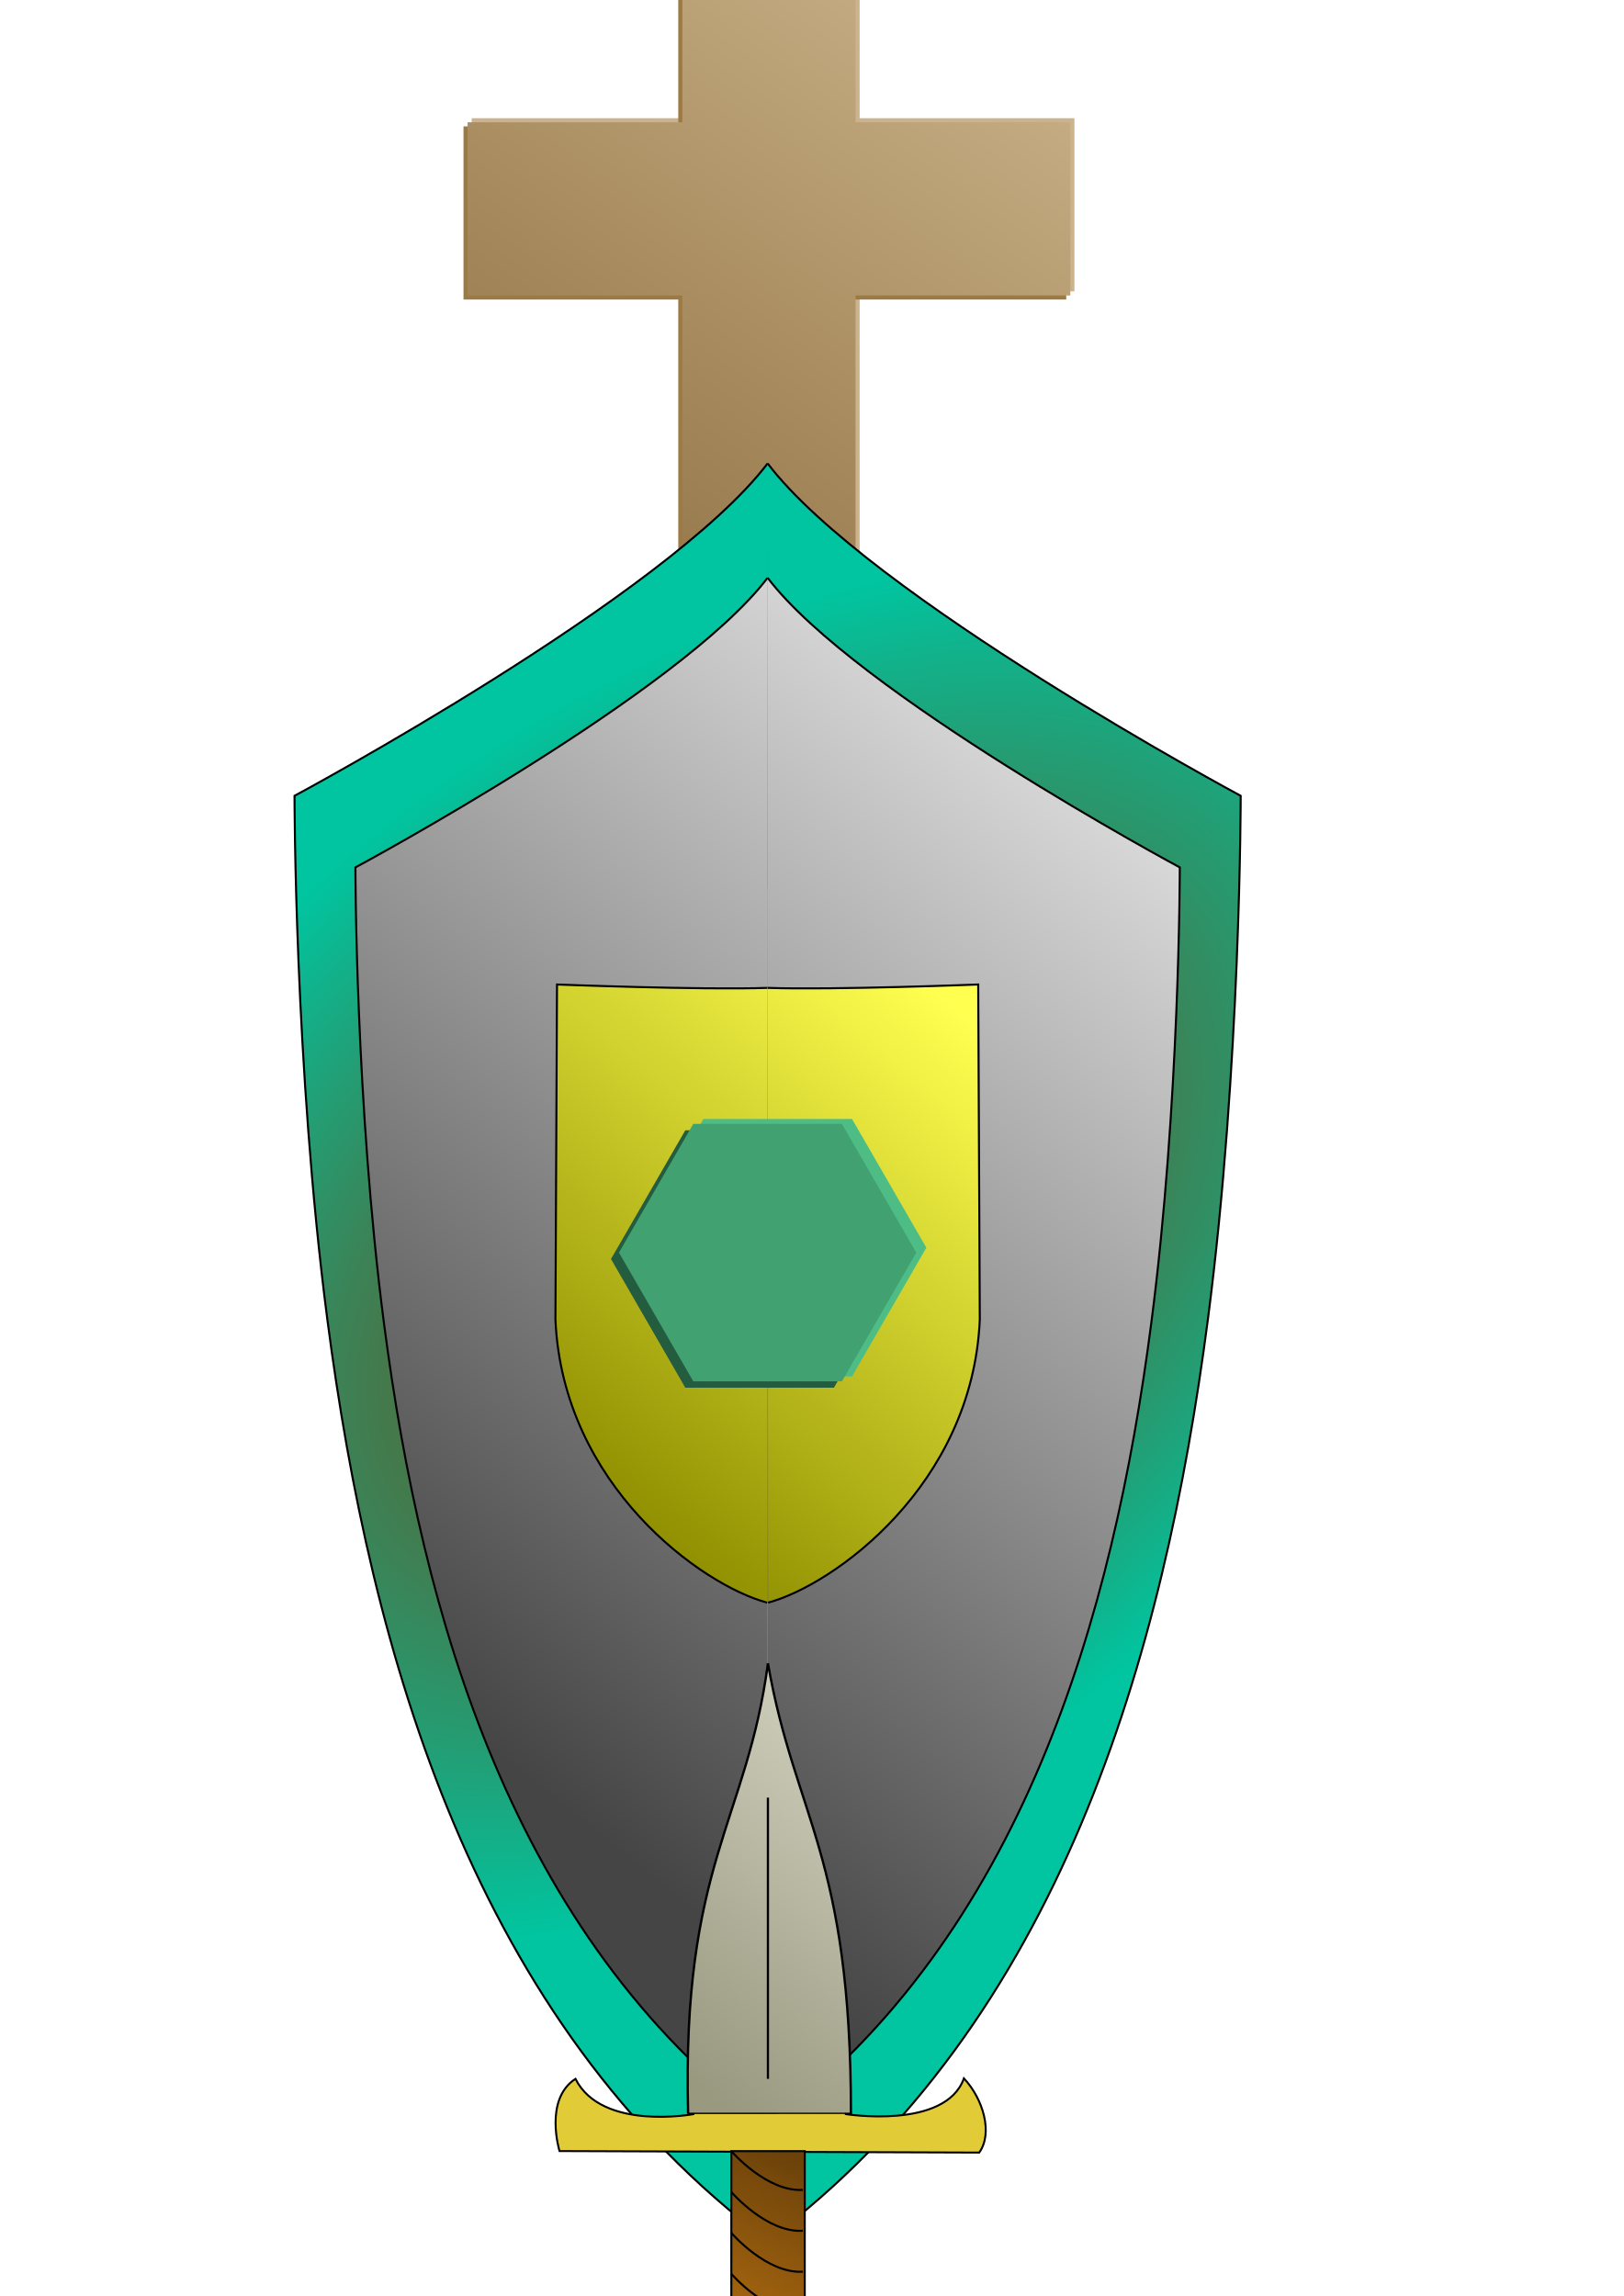
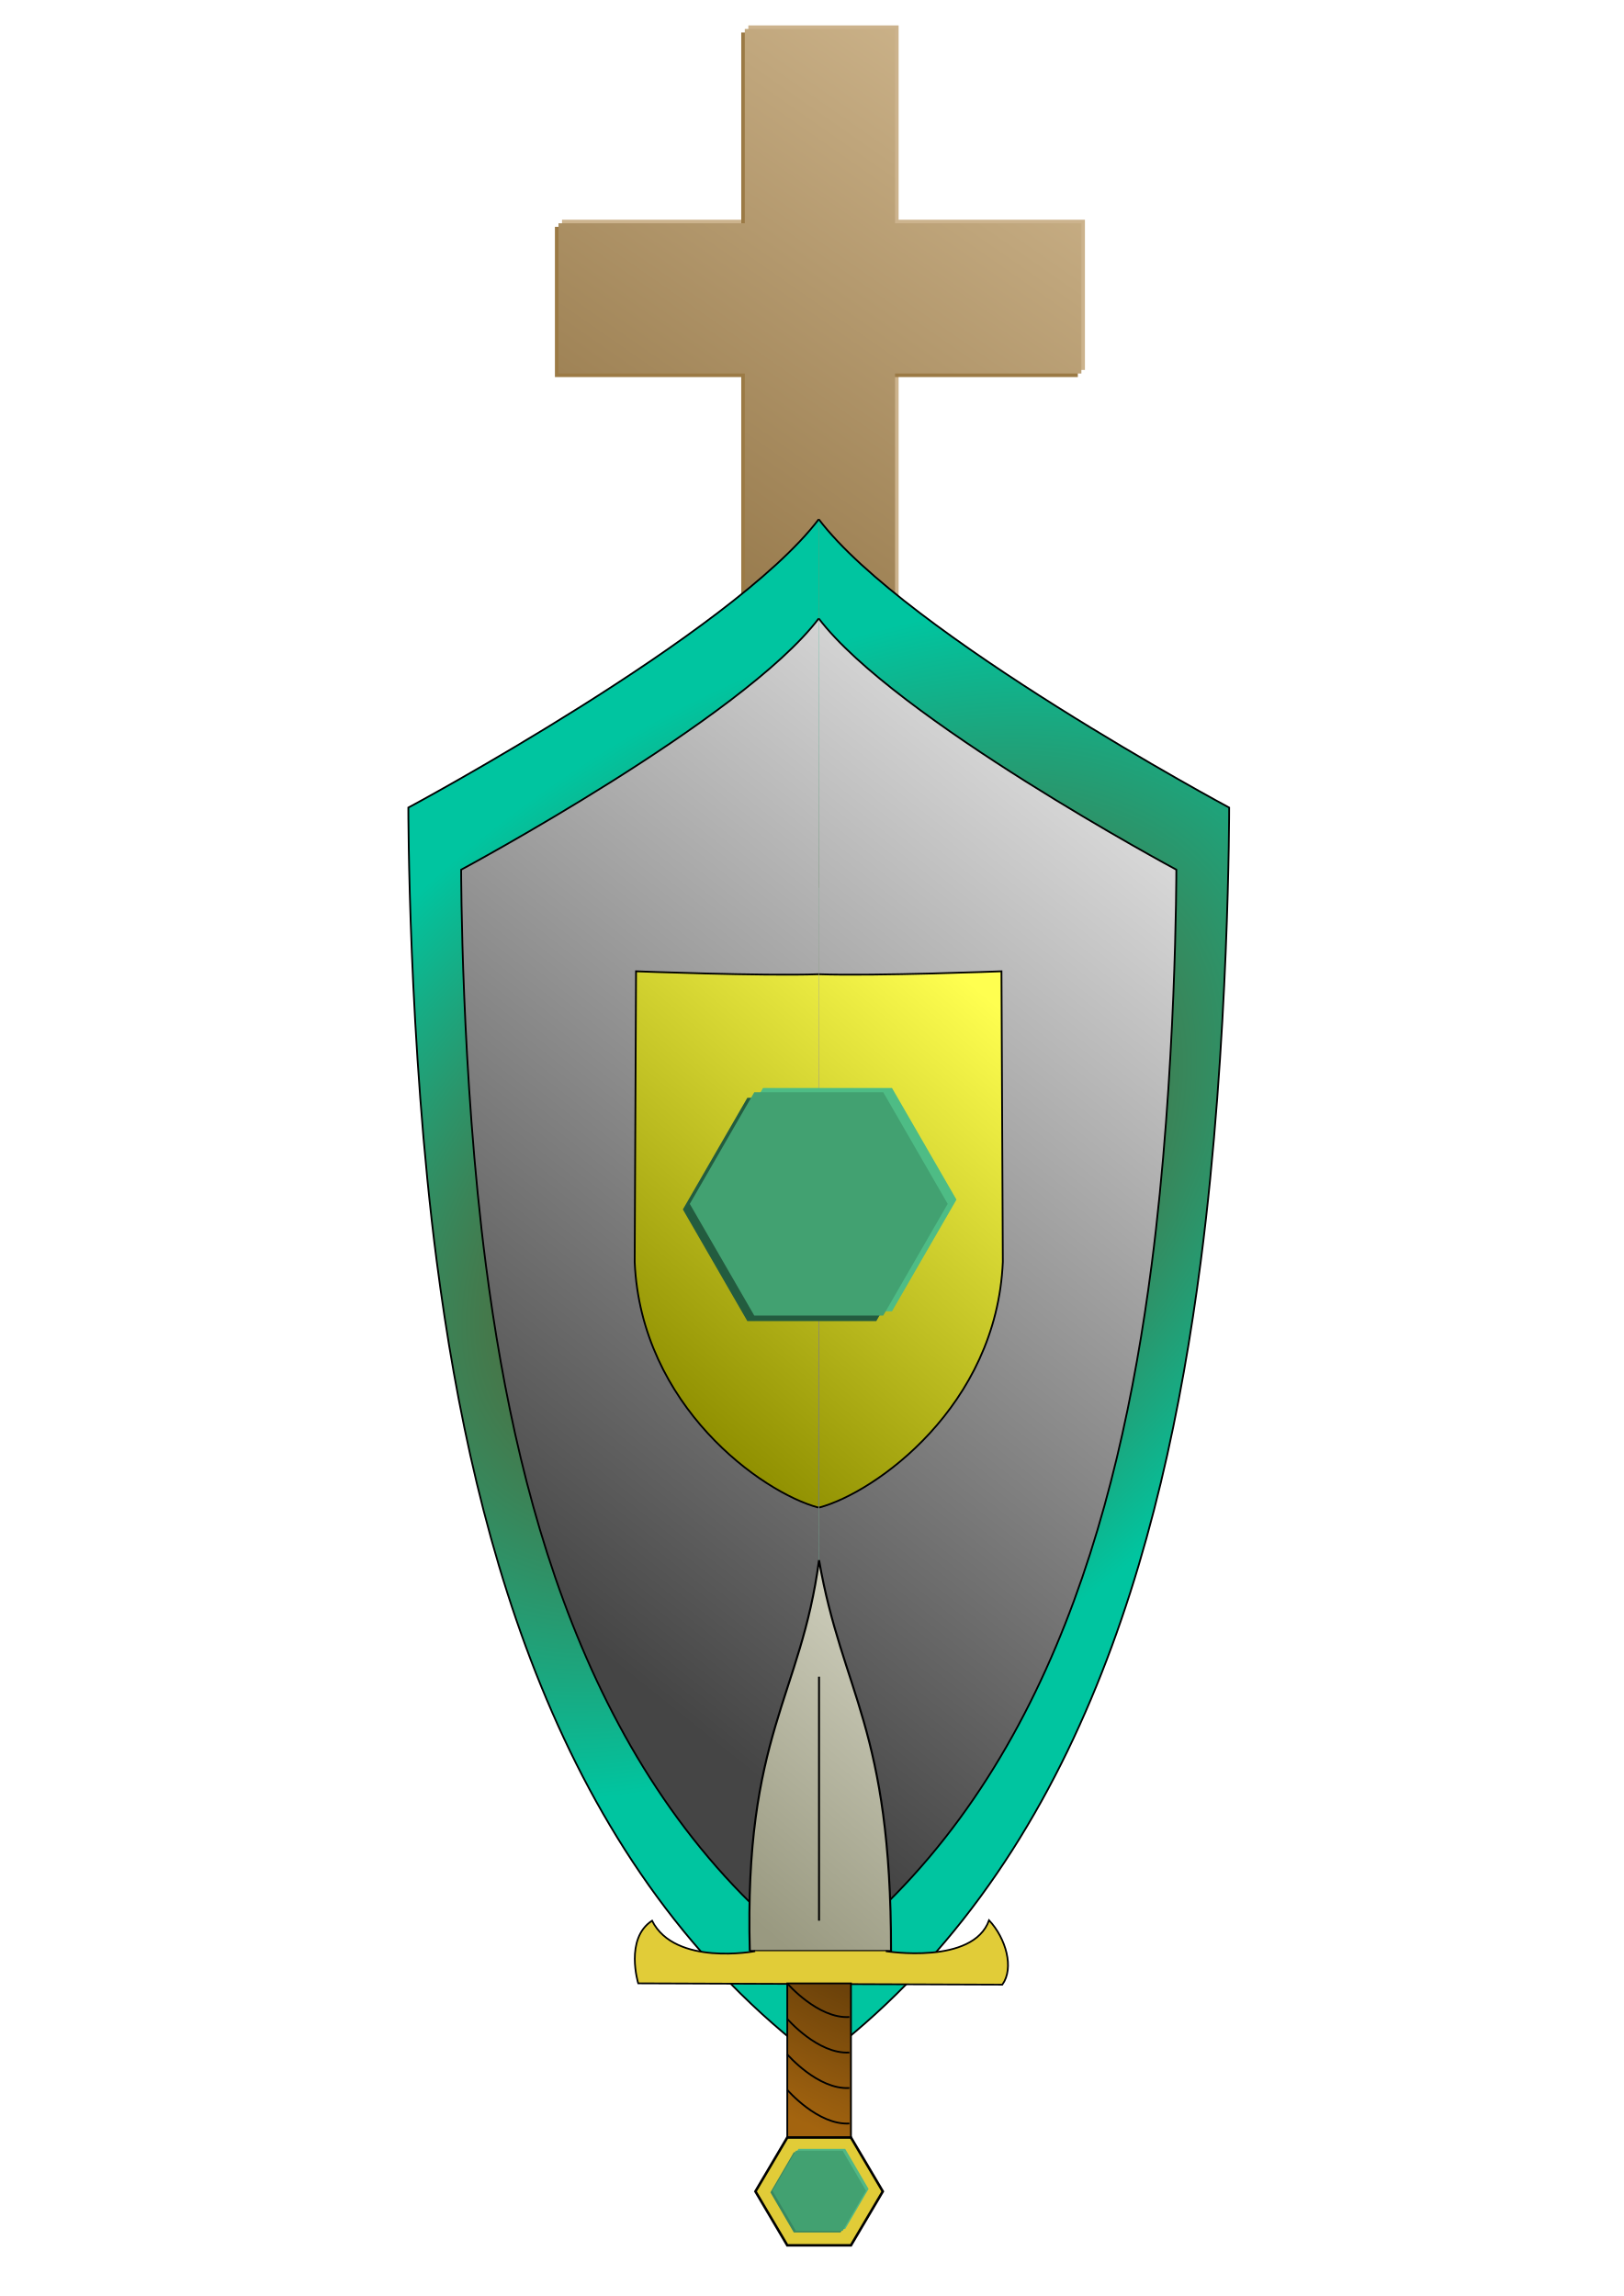
<svg xmlns="http://www.w3.org/2000/svg" xmlns:xlink="http://www.w3.org/1999/xlink" width="210mm" height="297mm" viewBox="0 0 210 297" version="1.1" id="svg8">
  <defs id="defs2">
    <linearGradient id="linearGradient4936">
      <stop style="stop-color:#8b6d3e;stop-opacity:1" offset="0" id="stop4932" />
      <stop style="stop-color:#cbb289;stop-opacity:1" offset="1" id="stop4934" />
    </linearGradient>
    <linearGradient id="linearGradient4928">
      <stop style="stop-color:#a3640f;stop-opacity:1" offset="0" id="stop4924" />
      <stop style="stop-color:#6c420a;stop-opacity:1" offset="1" id="stop4926" />
    </linearGradient>
    <linearGradient id="linearGradient4908">
      <stop style="stop-color:#8f8f00;stop-opacity:1" offset="0" id="stop4904" />
      <stop style="stop-color:#ffff50;stop-opacity:1" offset="1" id="stop4906" />
    </linearGradient>
    <linearGradient id="linearGradient4900">
      <stop style="stop-color:#454545;stop-opacity:1" offset="0" id="stop4896" />
      <stop style="stop-color:#dbdbdb;stop-opacity:1" offset="1" id="stop4898" />
    </linearGradient>
    <linearGradient id="linearGradient4872">
      <stop id="stop4870" offset="0" style="stop-color:#999980;stop-opacity:1" />
      <stop id="stop4868" offset="1" style="stop-color:#ccccba;stop-opacity:1" />
    </linearGradient>
    <linearGradient id="linearGradient4854">
      <stop style="stop-color:#813500;stop-opacity:1" offset="0" id="stop4850" />
      <stop style="stop-color:#00c5a0;stop-opacity:1" offset="1" id="stop4852" />
    </linearGradient>
    <radialGradient xlink:href="#linearGradient4854" id="radialGradient4856" cx="80.202" cy="466.013" fx="80.202" fy="466.013" r="61.316" gradientTransform="matrix(1.466045,-1.115995,0.7157072,0.9401999,-370.9068,111.2433)" gradientUnits="userSpaceOnUse" />
    <linearGradient xlink:href="#linearGradient4872" id="linearGradient4876" x1="-56.871" y1="596.153" x2="-26.899" y2="560.806" gradientUnits="userSpaceOnUse" />
    <linearGradient xlink:href="#linearGradient4900" id="linearGradient4902" x1="37.879" y1="529.342" x2="144.237" y2="396.478" gradientUnits="userSpaceOnUse" />
    <linearGradient xlink:href="#linearGradient4908" id="linearGradient4910" x1="61.719" y1="492.18" x2="112.035" y2="433.012" gradientUnits="userSpaceOnUse" />
    <linearGradient xlink:href="#linearGradient4928" id="linearGradient4930" x1="-49.637" y1="626.745" x2="-40.852" y2="608.245" gradientUnits="userSpaceOnUse" />
    <linearGradient xlink:href="#linearGradient4936" id="linearGradient4938" x1="171.152" y1="382.163" x2="232.751" y2="293.693" gradientUnits="userSpaceOnUse" gradientTransform="translate(-104.753,-298.1281)" />
    <radialGradient xlink:href="#linearGradient4854" id="radialGradient4940" gradientUnits="userSpaceOnUse" gradientTransform="matrix(1.466045,-1.115995,0.7157072,0.9401999,-370.9068,111.2433)" cx="80.202" cy="466.013" fx="80.202" fy="466.013" r="61.316" />
    <radialGradient xlink:href="#linearGradient4854" id="radialGradient4942" gradientUnits="userSpaceOnUse" gradientTransform="matrix(1.466045,-1.115995,0.7157072,0.9401999,-370.9068,111.2433)" cx="80.202" cy="466.013" fx="80.202" fy="466.013" r="61.316" />
    <linearGradient xlink:href="#linearGradient4900" id="linearGradient4944" gradientUnits="userSpaceOnUse" x1="37.879" y1="529.342" x2="144.237" y2="396.478" />
    <linearGradient xlink:href="#linearGradient4900" id="linearGradient4946" gradientUnits="userSpaceOnUse" x1="37.879" y1="529.342" x2="144.237" y2="396.478" />
    <linearGradient xlink:href="#linearGradient4908" id="linearGradient4948" gradientUnits="userSpaceOnUse" x1="61.719" y1="492.18" x2="112.035" y2="433.012" />
    <linearGradient xlink:href="#linearGradient4908" id="linearGradient4950" gradientUnits="userSpaceOnUse" x1="61.719" y1="492.18" x2="112.035" y2="433.012" />
  </defs>
  <g id="layer2">
-     <path style="fill:#ccb38d;fill-opacity:1;stroke:none;stroke-width:0.383;stroke-miterlimit:4;stroke-dasharray:none;stroke-opacity:1" d="m 88.782,-13.684 v 28.973 h -27.777 v 22.4 h 27.777 V 113.853 H 111.183 V 37.689 h 27.777 v -22.4 h -27.777 v -28.973 z" id="path4918" />
-     <path id="path4916" d="m 87.723,-12.626 v 28.973 h -27.777 v 22.4 h 27.777 V 114.911 H 110.124 V 38.747 h 27.777 v -22.4 h -27.777 v -28.973 z" style="fill:#9b7a45;fill-opacity:1;stroke:none;stroke-width:0.383;stroke-miterlimit:4;stroke-dasharray:none;stroke-opacity:1" />
-     <path style="fill:url(#linearGradient4938);fill-opacity:1;stroke:none;stroke-width:0.383;stroke-miterlimit:4;stroke-dasharray:none;stroke-opacity:1" d="m 88.252,-13.155 v 28.973 h -27.777 v 22.4 h 27.777 V 114.382 H 110.654 V 38.218 h 27.777 v -22.4 h -27.777 v -28.973 z" id="rect4655" />
-     <g id="g4684" transform="translate(16.78993,-298.1281)">
-       <g style="fill:url(#radialGradient4856);fill-opacity:1;stroke-width:0.262;stroke-miterlimit:4;stroke-dasharray:none" id="g4637">
-         <path style="fill:url(#radialGradient4940);fill-opacity:1;stroke:#000000;stroke-width:0.262;stroke-linecap:butt;stroke-linejoin:miter;stroke-miterlimit:4;stroke-dasharray:none;stroke-opacity:1" d="m 82.488,358.075 c -13.022,17.157 -61.185,42.995 -61.185,42.995 0,0 -0.028,34.952 4.236,67.687 5.674,43.563 19.045,90.841 56.93,119.166" id="path4625" />
-         <path id="path4631" d="m 82.488,358.075 c 13.022,17.157 61.185,42.995 61.185,42.995 0,0 0.028,34.952 -4.236,67.687 -5.674,43.563 -19.045,90.841 -56.93,119.166" style="fill:url(#radialGradient4942);fill-opacity:1;stroke:#000000;stroke-width:0.262;stroke-linecap:butt;stroke-linejoin:miter;stroke-miterlimit:4;stroke-dasharray:none;stroke-opacity:1" />
+     <g id="g903" transform="matrix(0.8675474,0,0,0.8675474,19.76423,15.15963)">
+       <path id="path4918" d="m 88.782,-13.684 v 28.973 h -27.777 v 22.4 h 27.777 V 113.853 H 111.183 V 37.689 h 27.777 v -22.4 h -27.777 v -28.973 z" style="fill:#ccb38d;fill-opacity:1;stroke:none;stroke-width:0.383;stroke-miterlimit:4;stroke-dasharray:none;stroke-opacity:1" />
+       <path style="fill:#9b7a45;fill-opacity:1;stroke:none;stroke-width:0.383;stroke-miterlimit:4;stroke-dasharray:none;stroke-opacity:1" d="m 87.723,-12.626 v 28.973 h -27.777 v 22.4 h 27.777 V 114.911 H 110.124 V 38.747 h 27.777 v -22.4 h -27.777 v -28.973 z" id="path4916" />
+       <path id="rect4655" d="m 88.252,-13.155 v 28.973 h -27.777 v 22.4 h 27.777 V 114.382 H 110.654 V 38.218 h 27.777 v -22.4 h -27.777 v -28.973 z" style="fill:url(#linearGradient4938);fill-opacity:1;stroke:none;stroke-width:0.383;stroke-miterlimit:4;stroke-dasharray:none;stroke-opacity:1" />
+       <g transform="translate(16.78993,-298.1281)" id="g4684">
+         <g id="g4637" style="fill:url(#radialGradient4856);fill-opacity:1;stroke-width:0.262;stroke-miterlimit:4;stroke-dasharray:none">
+           <path id="path4625" d="m 82.488,358.075 c -13.022,17.157 -61.185,42.995 -61.185,42.995 0,0 -0.028,34.952 4.236,67.687 5.674,43.563 19.045,90.841 56.93,119.166" style="fill:url(#radialGradient4940);fill-opacity:1;stroke:#000000;stroke-width:0.262;stroke-linecap:butt;stroke-linejoin:miter;stroke-miterlimit:4;stroke-dasharray:none;stroke-opacity:1" />
+           <path style="fill:url(#radialGradient4942);fill-opacity:1;stroke:#000000;stroke-width:0.262;stroke-linecap:butt;stroke-linejoin:miter;stroke-miterlimit:4;stroke-dasharray:none;stroke-opacity:1" d="m 82.488,358.075 c 13.022,17.157 61.185,42.995 61.185,42.995 0,0 0.028,34.952 -4.236,67.687 -5.674,43.563 -19.045,90.841 -56.93,119.166" id="path4631" />
+         </g>
+         <g id="g4643" transform="matrix(0.8712791,0,0,0.8712791,10.61794,60.88652)" style="fill:url(#linearGradient4902);fill-opacity:1;stroke-width:0.301;stroke-miterlimit:4;stroke-dasharray:none">
+           <path style="fill:url(#linearGradient4944);fill-opacity:1;stroke:#000000;stroke-width:0.301;stroke-linecap:butt;stroke-linejoin:miter;stroke-miterlimit:4;stroke-dasharray:none;stroke-opacity:1" d="m 82.488,358.075 c -13.022,17.157 -61.185,42.995 -61.185,42.995 0,0 -0.028,34.952 4.236,67.687 5.674,43.563 19.045,90.841 56.93,119.166" id="path4639" />
+           <path id="path4641" d="m 82.488,358.075 c 13.022,17.157 61.185,42.995 61.185,42.995 0,0 0.028,34.952 -4.236,67.687 -5.674,43.563 -19.045,90.841 -56.93,119.166" style="fill:url(#linearGradient4946);fill-opacity:1;stroke:#000000;stroke-width:0.301;stroke-linecap:butt;stroke-linejoin:miter;stroke-miterlimit:4;stroke-dasharray:none;stroke-opacity:1" />
+         </g>
+         <g id="g4649" style="fill:url(#linearGradient4910);fill-opacity:1;stroke-width:0.262;stroke-miterlimit:4;stroke-dasharray:none">
+           <path id="path4627" d="m 82.471,425.916 c -8.477,0.292 -27.221,-0.438 -27.221,-0.438 l -0.203,43.342 c 0.933,21.495 18.963,34.368 27.375,36.616" style="fill:url(#linearGradient4948);fill-opacity:1;stroke:#000000;stroke-width:0.262;stroke-linecap:butt;stroke-linejoin:miter;stroke-miterlimit:4;stroke-dasharray:none;stroke-opacity:1" />
+           <path style="fill:url(#linearGradient4950);fill-opacity:1;stroke:#000000;stroke-width:0.262;stroke-linecap:butt;stroke-linejoin:miter;stroke-miterlimit:4;stroke-dasharray:none;stroke-opacity:1" d="m 82.506,425.916 c 8.477,0.292 27.221,-0.438 27.221,-0.438 l 0.203,43.342 c -0.933,21.495 -18.963,34.368 -27.375,36.616" id="path4633" />
+         </g>
+         <path d="m 91.067,477.635 -19.225,0 -9.612,-16.649 9.612,-16.649 19.225,0 9.612,16.649 z" id="path4912" style="fill:#235c3f;fill-opacity:1;stroke:none;stroke-width:0.262;stroke-miterlimit:4;stroke-dasharray:none;stroke-opacity:1" />
+         <path style="fill:#4ebc85;fill-opacity:1;stroke:none;stroke-width:0.262;stroke-miterlimit:4;stroke-dasharray:none;stroke-opacity:1" id="path4914" d="m 93.406,476.174 -19.225,-10e-6 -9.612,-16.649 9.612,-16.649 19.225,0 9.612,16.649 z" />
+         <path style="fill:#42a171;fill-opacity:1;stroke:none;stroke-width:0.262;stroke-miterlimit:4;stroke-dasharray:none;stroke-opacity:1" id="path4645" d="m 92.1,476.809 -19.225,0 -9.612,-16.649 9.612,-16.649 19.225,0 9.612,16.649 z" />
      </g>
-       <g style="fill:url(#linearGradient4902);fill-opacity:1;stroke-width:0.301;stroke-miterlimit:4;stroke-dasharray:none" transform="matrix(0.8712791,0,0,0.8712791,10.61794,60.88652)" id="g4643">
-         <path id="path4639" d="m 82.488,358.075 c -13.022,17.157 -61.185,42.995 -61.185,42.995 0,0 -0.028,34.952 4.236,67.687 5.674,43.563 19.045,90.841 56.93,119.166" style="fill:url(#linearGradient4944);fill-opacity:1;stroke:#000000;stroke-width:0.301;stroke-linecap:butt;stroke-linejoin:miter;stroke-miterlimit:4;stroke-dasharray:none;stroke-opacity:1" />
-         <path style="fill:url(#linearGradient4946);fill-opacity:1;stroke:#000000;stroke-width:0.301;stroke-linecap:butt;stroke-linejoin:miter;stroke-miterlimit:4;stroke-dasharray:none;stroke-opacity:1" d="m 82.488,358.075 c 13.022,17.157 61.185,42.995 61.185,42.995 0,0 0.028,34.952 -4.236,67.687 -5.674,43.563 -19.045,90.841 -56.93,119.166" id="path4641" />
+       <g transform="translate(144.768,-328.5636)" id="g4704">
+         <path style="fill:url(#linearGradient4876);fill-opacity:1;stroke:#000000;stroke-width:0.299px;stroke-linecap:butt;stroke-linejoin:miter;stroke-opacity:1" d="m -55.771,602.001 h 21.058 c 0.021,-33.402 -7.263,-38.324 -10.735,-58.277 -2.702,20.399 -11.185,26.04 -10.322,58.277 z" id="path4527" />
+         <path style="fill:#e1cc38;fill-opacity:1;stroke:#000000;stroke-width:0.254px;stroke-linecap:butt;stroke-linejoin:miter;stroke-opacity:1" d="m -54.968,602.022 c 0,0 -11.938,2.274 -15.374,-4.548 -4.112,2.679 -2.061,9.341 -2.061,9.341 l 54.279,0.196 c 1.796,-2.477 0.548,-6.901 -1.976,-9.602 -2.391,6.716 -15.394,4.612 -15.394,4.612" id="path4531" />
+         <rect style="fill:url(#linearGradient4930);fill-opacity:1;stroke:#000000;stroke-width:0.262;stroke-miterlimit:4;stroke-dasharray:none;stroke-opacity:1" id="rect4549" width="9.494" height="22.978" x="-50.182" y="606.824" />
+         <path style="fill:none;stroke:#000000;stroke-width:0.286px;stroke-linecap:butt;stroke-linejoin:miter;stroke-opacity:1" d="m -45.449,561.094 v 36.38" id="path4567" />
+         <path style="fill:#e1cc38;fill-opacity:1;stroke:#000000;stroke-width:0.371;stroke-miterlimit:4;stroke-dasharray:none;stroke-opacity:1" id="path4573" d="m -105.213,205.049 -9.281,0 -4.64,-8.037 4.64,-8.037 9.281,0 4.64,8.037 z" transform="matrix(1.023001,0,0,1.000031,66.94512,440.8219)" />
+         <path transform="matrix(0.751346,0,0,0.7434952,36.80996,491.504)" d="m -105.213,205.049 -9.281,0 -4.64,-8.037 4.64,-8.037 9.281,0 4.64,8.037 z" id="path4922" style="fill:#388861;fill-opacity:1;stroke:none;stroke-width:0.371;stroke-miterlimit:4;stroke-dasharray:none;stroke-opacity:1" />
+         <path style="fill:#52b885;fill-opacity:1;stroke:none;stroke-width:0.371;stroke-miterlimit:4;stroke-dasharray:none;stroke-opacity:1" id="path4920" d="m -105.213,205.049 -9.281,0 -4.64,-8.037 4.64,-8.037 9.281,0 4.64,8.037 z" transform="matrix(0.751346,0,0,0.7434952,37.50289,490.9938)" />
+         <path transform="matrix(0.751346,0,0,0.7434952,37.11989,491.2672)" d="m -105.213,205.049 -9.281,0 -4.64,-8.037 4.64,-8.037 9.281,0 4.64,8.037 z" id="path4609" style="fill:#42a171;fill-opacity:1;stroke:none;stroke-width:0.371;stroke-miterlimit:4;stroke-dasharray:none;stroke-opacity:1" />
+         <path style="fill:none;stroke:#000000;stroke-width:0.265px;stroke-linecap:butt;stroke-linejoin:miter;stroke-opacity:1" d="m -50.182,606.824 c 0,0 4.579,5.304 9.256,5.012" id="path4686" />
+         <path id="path4688" d="m -50.182,612.115 c 0,0 4.579,5.304 9.256,5.012" style="fill:none;stroke:#000000;stroke-width:0.265px;stroke-linecap:butt;stroke-linejoin:miter;stroke-opacity:1" />
+         <path style="fill:none;stroke:#000000;stroke-width:0.265px;stroke-linecap:butt;stroke-linejoin:miter;stroke-opacity:1" d="m -50.182,617.407 c 0,0 4.579,5.304 9.256,5.012" id="path4690" />
+         <path id="path4692" d="m -50.182,622.699 c 0,0 4.579,5.304 9.256,5.012" style="fill:none;stroke:#000000;stroke-width:0.265px;stroke-linecap:butt;stroke-linejoin:miter;stroke-opacity:1" />
      </g>
-       <g style="fill:url(#linearGradient4910);fill-opacity:1;stroke-width:0.262;stroke-miterlimit:4;stroke-dasharray:none" id="g4649">
-         <path style="fill:url(#linearGradient4948);fill-opacity:1;stroke:#000000;stroke-width:0.262;stroke-linecap:butt;stroke-linejoin:miter;stroke-miterlimit:4;stroke-dasharray:none;stroke-opacity:1" d="m 82.471,425.916 c -8.477,0.292 -27.221,-0.438 -27.221,-0.438 l -0.203,43.342 c 0.933,21.495 18.963,34.368 27.375,36.616" id="path4627" />
-         <path id="path4633" d="m 82.506,425.916 c 8.477,0.292 27.221,-0.438 27.221,-0.438 l 0.203,43.342 c -0.933,21.495 -18.963,34.368 -27.375,36.616" style="fill:url(#linearGradient4950);fill-opacity:1;stroke:#000000;stroke-width:0.262;stroke-linecap:butt;stroke-linejoin:miter;stroke-miterlimit:4;stroke-dasharray:none;stroke-opacity:1" />
-       </g>
-       <path style="fill:#235c3f;fill-opacity:1;stroke:none;stroke-width:0.262;stroke-miterlimit:4;stroke-dasharray:none;stroke-opacity:1" id="path4912" d="m 91.067,477.635 -19.225,0 -9.612,-16.649 9.612,-16.649 19.225,0 9.612,16.649 z" />
-       <path d="m 93.406,476.174 -19.225,-10e-6 -9.612,-16.649 9.612,-16.649 19.225,0 9.612,16.649 z" id="path4914" style="fill:#4ebc85;fill-opacity:1;stroke:none;stroke-width:0.262;stroke-miterlimit:4;stroke-dasharray:none;stroke-opacity:1" />
-       <path d="m 92.1,476.809 -19.225,0 -9.612,-16.649 9.612,-16.649 19.225,0 9.612,16.649 z" id="path4645" style="fill:#42a171;fill-opacity:1;stroke:none;stroke-width:0.262;stroke-miterlimit:4;stroke-dasharray:none;stroke-opacity:1" />
-     </g>
-     <g id="g4704" transform="translate(144.768,-328.5636)">
-       <path id="path4527" d="m -55.771,602.001 h 21.058 c 0.021,-33.402 -7.263,-38.324 -10.735,-58.277 -2.702,20.399 -11.185,26.04 -10.322,58.277 z" style="fill:url(#linearGradient4876);fill-opacity:1;stroke:#000000;stroke-width:0.299px;stroke-linecap:butt;stroke-linejoin:miter;stroke-opacity:1" />
-       <path id="path4531" d="m -54.968,602.022 c 0,0 -11.938,2.274 -15.374,-4.548 -4.112,2.679 -2.061,9.341 -2.061,9.341 l 54.279,0.196 c 1.796,-2.477 0.548,-6.901 -1.976,-9.602 -2.391,6.716 -15.394,4.612 -15.394,4.612" style="fill:#e1cc38;fill-opacity:1;stroke:#000000;stroke-width:0.254px;stroke-linecap:butt;stroke-linejoin:miter;stroke-opacity:1" />
-       <rect y="606.824" x="-50.182" height="22.978" width="9.494" id="rect4549" style="fill:url(#linearGradient4930);fill-opacity:1;stroke:#000000;stroke-width:0.262;stroke-miterlimit:4;stroke-dasharray:none;stroke-opacity:1" />
-       <path id="path4567" d="m -45.449,561.094 v 36.38" style="fill:none;stroke:#000000;stroke-width:0.286px;stroke-linecap:butt;stroke-linejoin:miter;stroke-opacity:1" />
-       <path transform="matrix(1.023001,0,0,1.000031,66.94512,440.8219)" d="m -105.213,205.049 -9.281,0 -4.64,-8.037 4.64,-8.037 9.281,0 4.64,8.037 z" id="path4573" style="fill:#e1cc38;fill-opacity:1;stroke:#000000;stroke-width:0.371;stroke-miterlimit:4;stroke-dasharray:none;stroke-opacity:1" />
-       <path style="fill:#388861;fill-opacity:1;stroke:none;stroke-width:0.371;stroke-miterlimit:4;stroke-dasharray:none;stroke-opacity:1" id="path4922" d="m -105.213,205.049 -9.281,0 -4.64,-8.037 4.64,-8.037 9.281,0 4.64,8.037 z" transform="matrix(0.751346,0,0,0.7434952,36.80996,491.504)" />
-       <path transform="matrix(0.751346,0,0,0.7434952,37.50289,490.9938)" d="m -105.213,205.049 -9.281,0 -4.64,-8.037 4.64,-8.037 9.281,0 4.64,8.037 z" id="path4920" style="fill:#52b885;fill-opacity:1;stroke:none;stroke-width:0.371;stroke-miterlimit:4;stroke-dasharray:none;stroke-opacity:1" />
-       <path style="fill:#42a171;fill-opacity:1;stroke:none;stroke-width:0.371;stroke-miterlimit:4;stroke-dasharray:none;stroke-opacity:1" id="path4609" d="m -105.213,205.049 -9.281,0 -4.64,-8.037 4.64,-8.037 9.281,0 4.64,8.037 z" transform="matrix(0.751346,0,0,0.7434952,37.11989,491.2672)" />
-       <path id="path4686" d="m -50.182,606.824 c 0,0 4.579,5.304 9.256,5.012" style="fill:none;stroke:#000000;stroke-width:0.265px;stroke-linecap:butt;stroke-linejoin:miter;stroke-opacity:1" />
-       <path style="fill:none;stroke:#000000;stroke-width:0.265px;stroke-linecap:butt;stroke-linejoin:miter;stroke-opacity:1" d="m -50.182,612.115 c 0,0 4.579,5.304 9.256,5.012" id="path4688" />
-       <path id="path4690" d="m -50.182,617.407 c 0,0 4.579,5.304 9.256,5.012" style="fill:none;stroke:#000000;stroke-width:0.265px;stroke-linecap:butt;stroke-linejoin:miter;stroke-opacity:1" />
-       <path style="fill:none;stroke:#000000;stroke-width:0.265px;stroke-linecap:butt;stroke-linejoin:miter;stroke-opacity:1" d="m -50.182,622.699 c 0,0 4.579,5.304 9.256,5.012" id="path4692" />
    </g>
  </g>
</svg>
